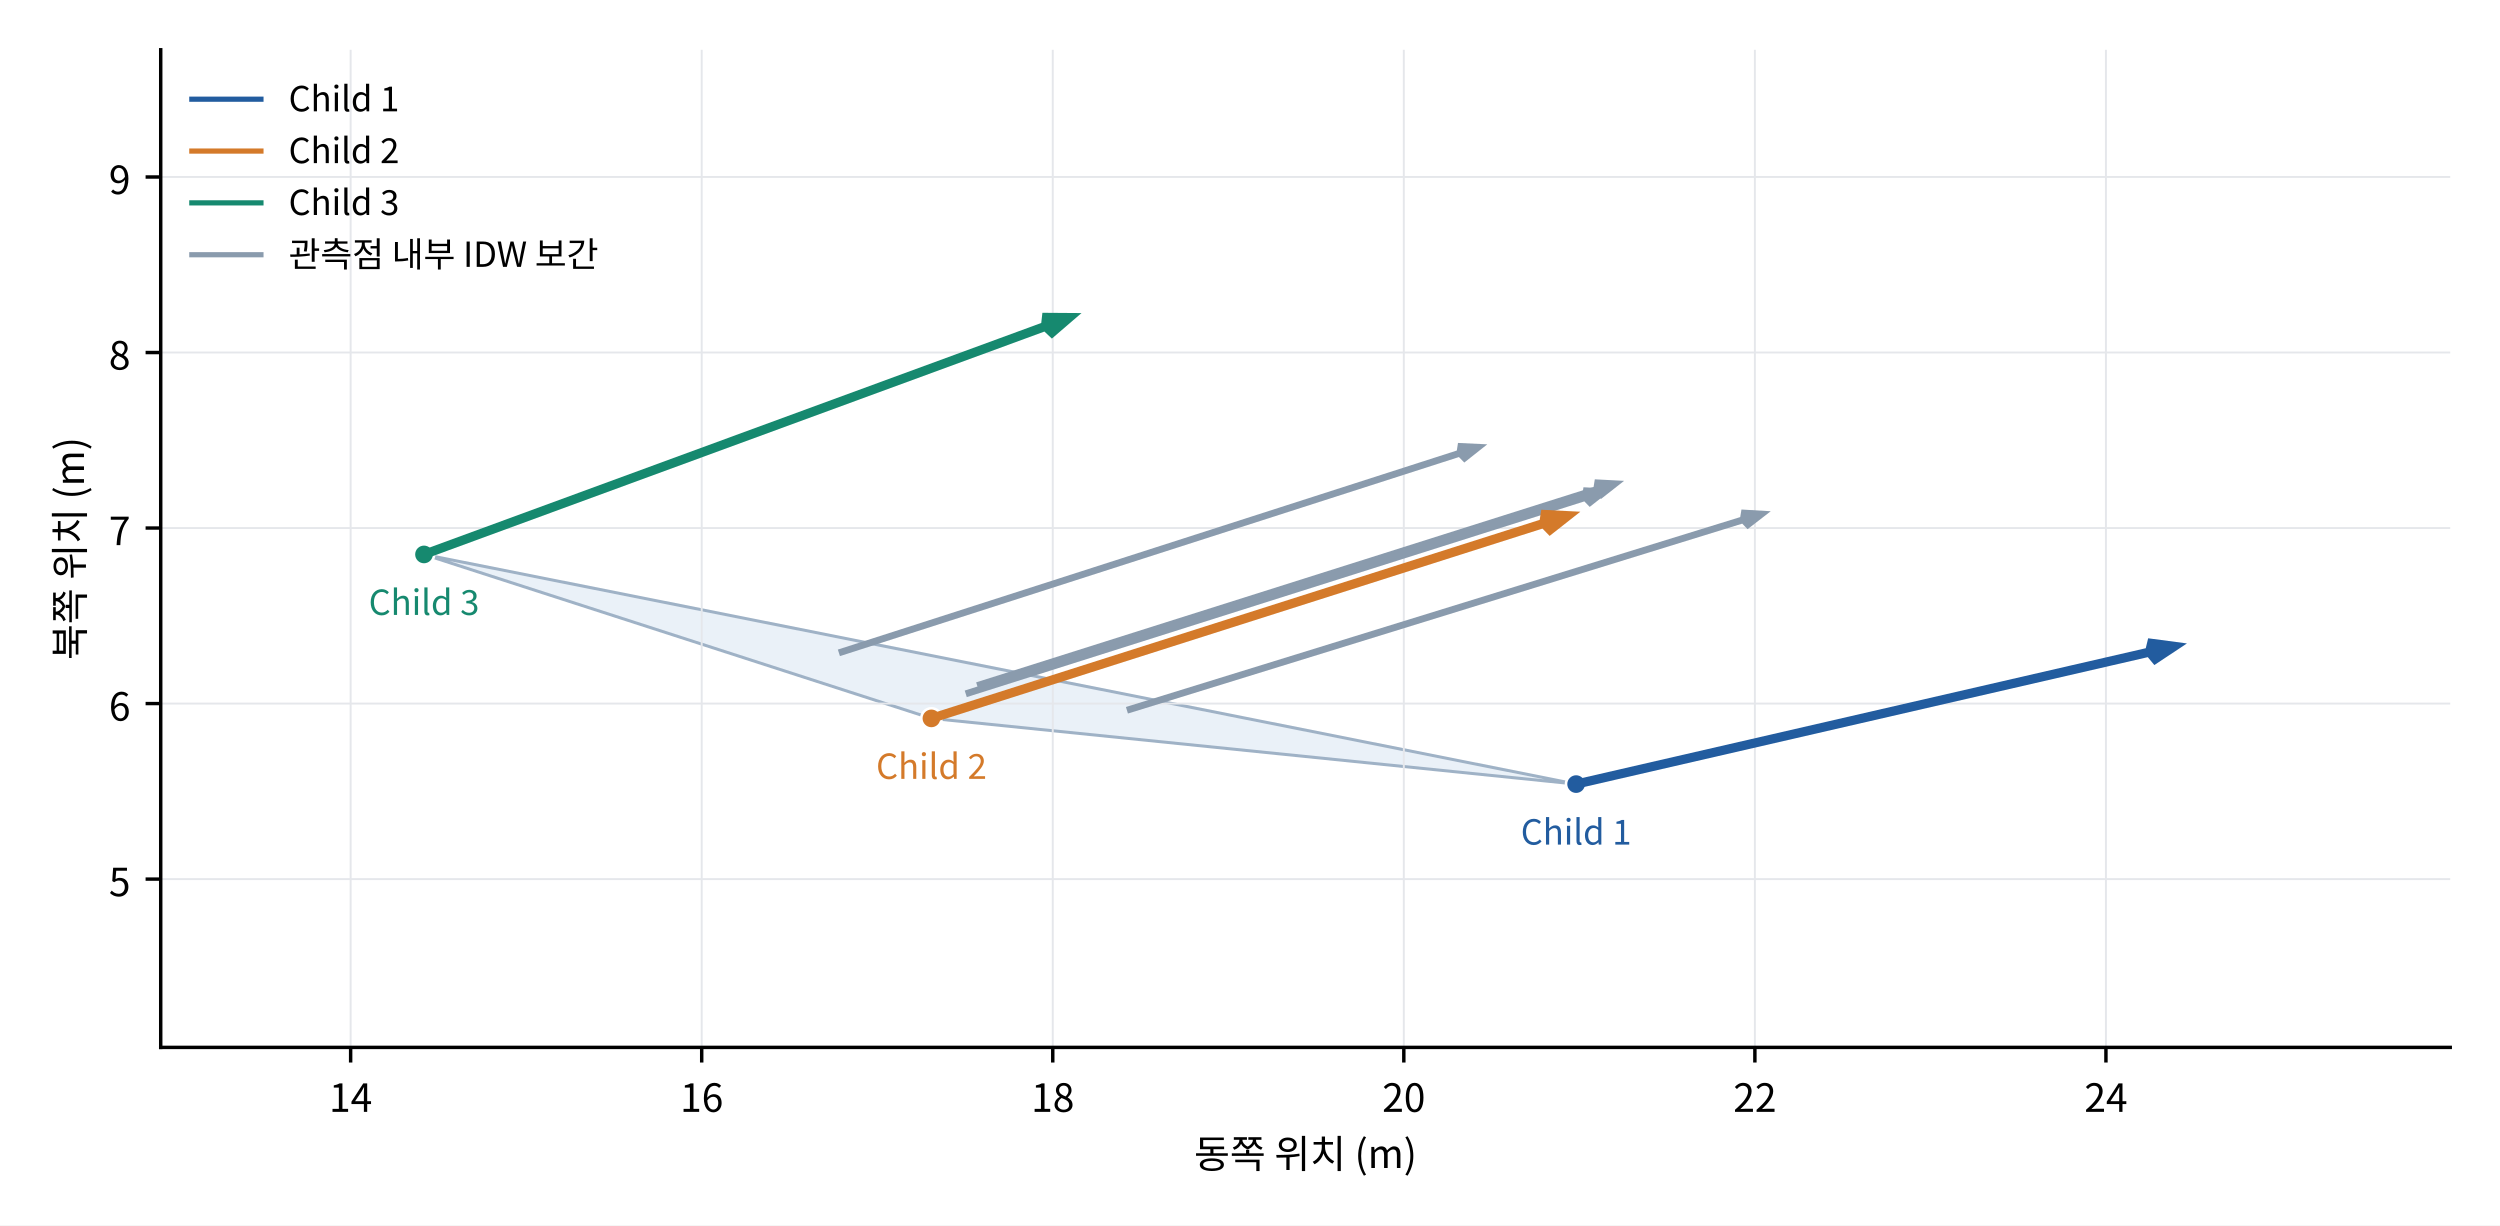
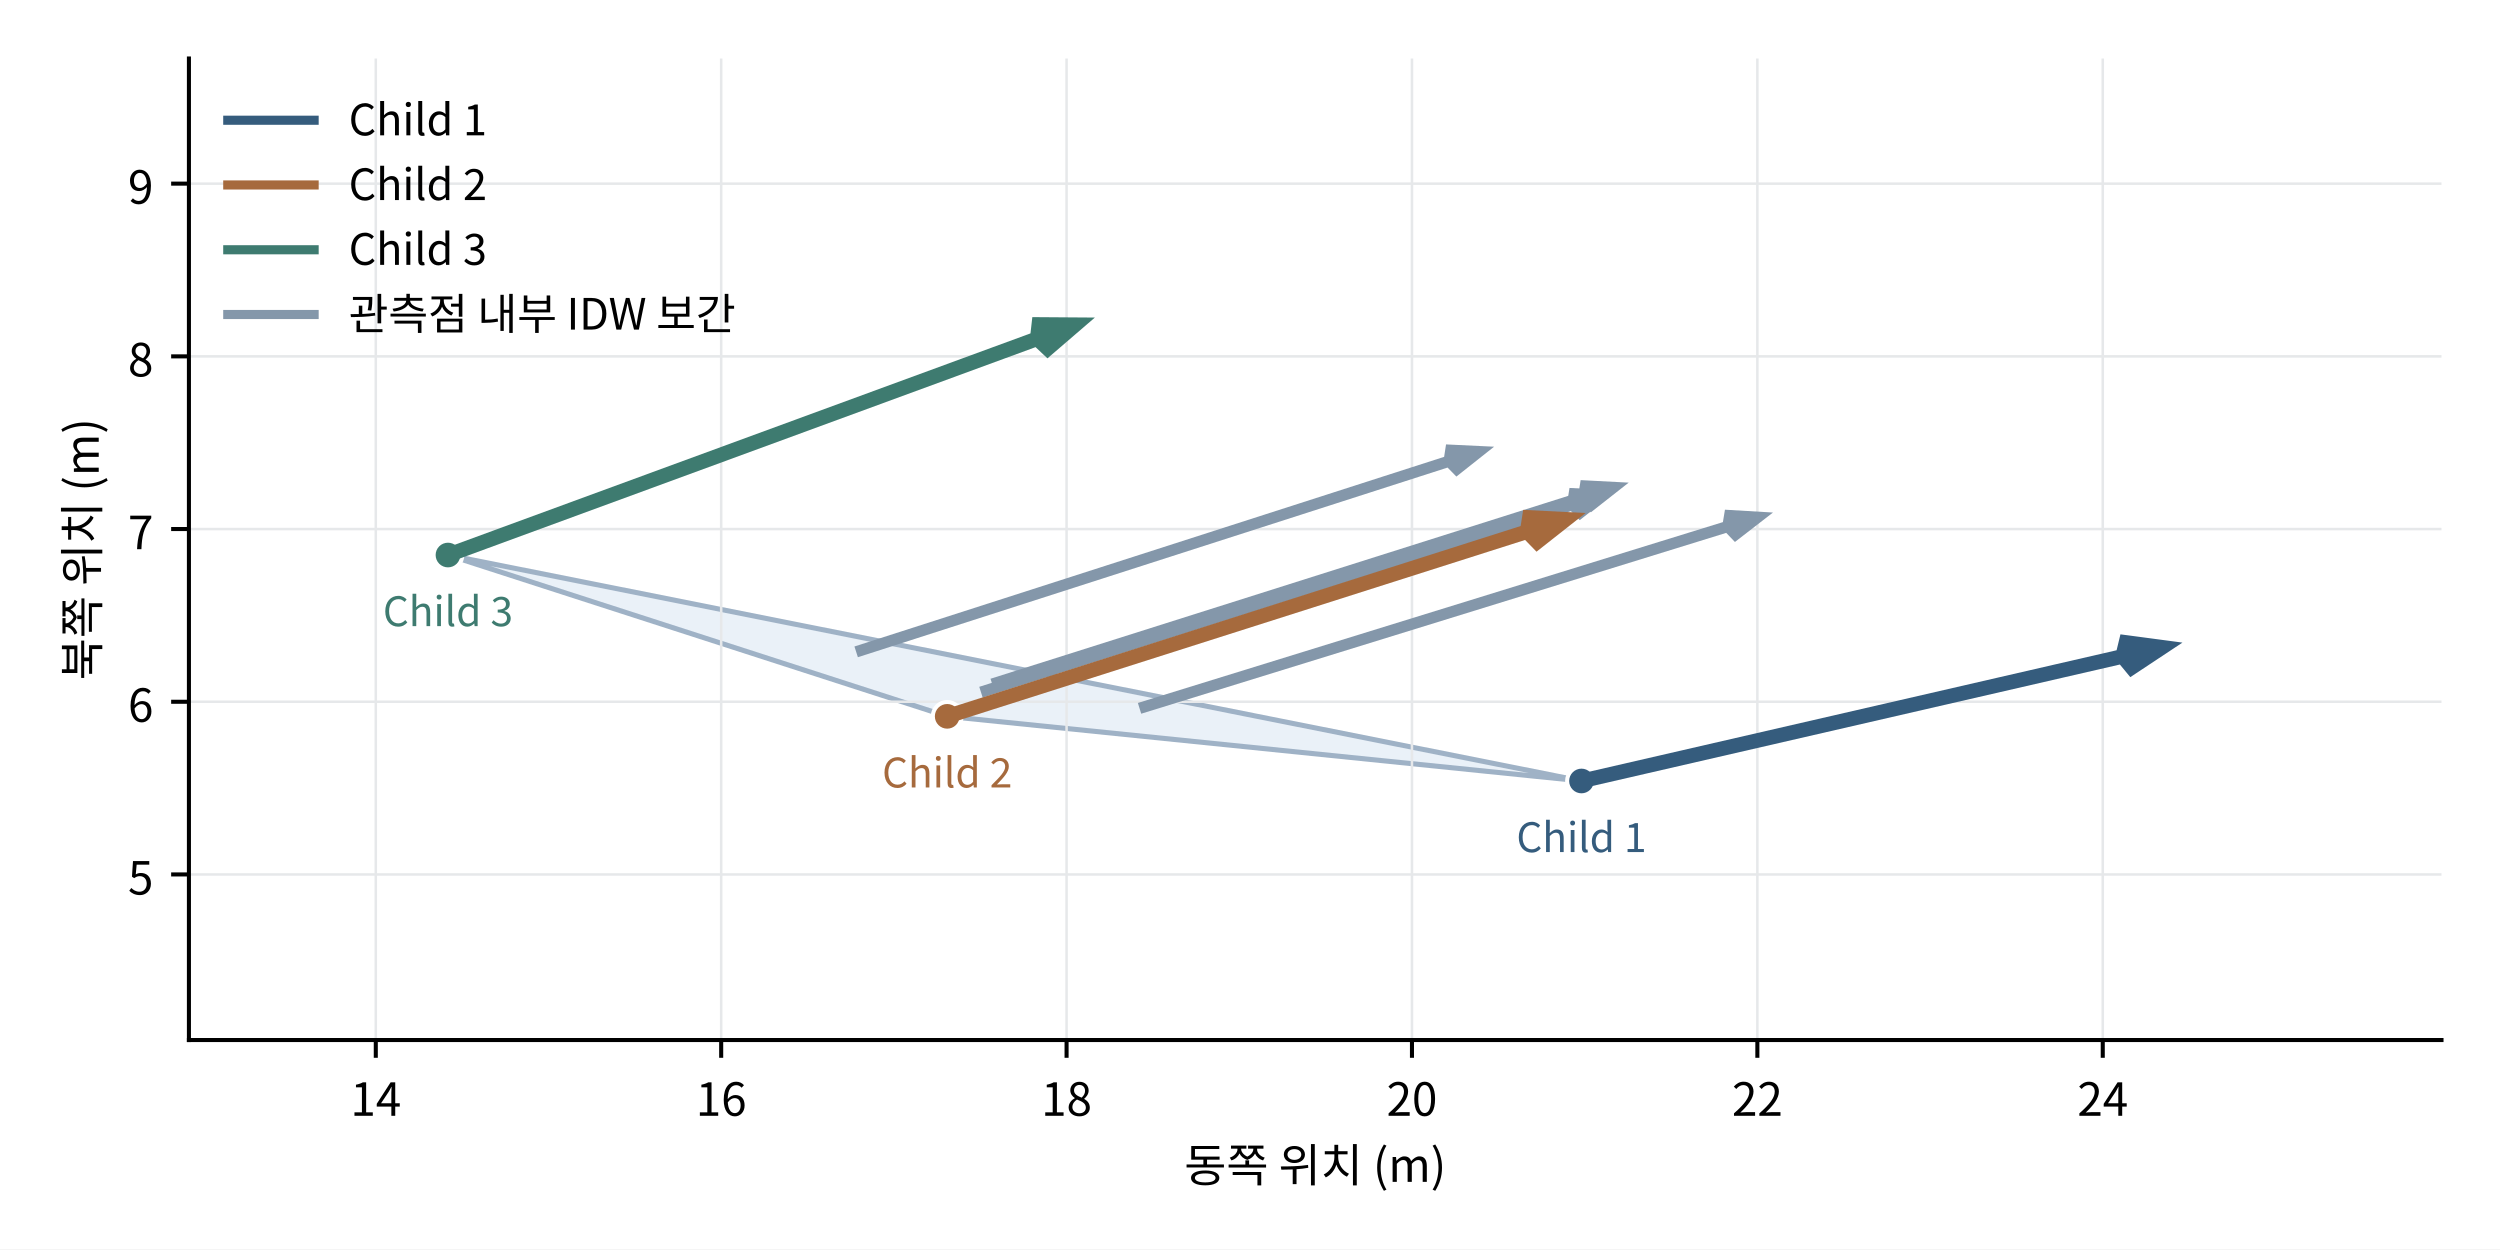
- <svg xmlns="http://www.w3.org/2000/svg" xmlns:xlink="http://www.w3.org/1999/xlink" width="578.64pt" height="283.629pt" viewBox="0 0 578.64 283.629" version="1.1">
+ <svg xmlns="http://www.w3.org/2000/svg" xmlns:xlink="http://www.w3.org/1999/xlink" width="492.24pt" height="245.982pt" viewBox="0 0 492.24 245.982" version="1.1">
  <defs>
    <style type="text/css">*{stroke-linejoin: round; stroke-linecap: butt}</style>
  </defs>
  <g id="figure_1">
    <g id="patch_1">
-       <path d="M 0 283.629  L 578.64 283.629  L 578.64 0  L 0 0  z " style="fill: #ffffff" />
+       <path d="M 0 245.982  L 492.24 245.982  L 492.24 0  L 0 0  z " style="fill: #ffffff" />
    </g>
    <g id="axes_1">
      <g id="patch_2">
-         <path d="M 37.198 242.426  L 567.12 242.426  L 567.12 11.52  L 37.198 11.52  z " style="fill: #ffffff" />
+         <path d="M 37.198 204.778  L 480.72 204.778  L 480.72 11.52  L 37.198 11.52  z " style="fill: #ffffff" />
      </g>
      <g id="patch_3">
-         <path d="M 364.802 181.485  L 215.582 166.276  L 98.139 128.328  z " clip-path="url(#p489c661dd5)" style="fill: #eaf1f8; stroke: #9fb2c6; stroke-width: 0.7; stroke-linejoin: miter" />
+         <path d="M 311.388 153.773  L 186.498 141.044  L 88.203 109.284  z " clip-path="url(#pcdd2ce36ca)" style="fill: #eaf1f8; stroke: #9fb2c6; stroke-linejoin: miter" />
      </g>
      <g id="matplotlib.axis_1">
        <g id="xtick_1">
          <g id="line2d_1">
-             <path d="M 81.158 242.426  L 81.158 11.52  " clip-path="url(#p489c661dd5)" style="fill: none; stroke: #e5e7eb; stroke-width: 0.45; stroke-linecap: square" />
+             <path d="M 73.991 204.778  L 73.991 11.52  " clip-path="url(#pcdd2ce36ca)" style="fill: none; stroke: #e6e8ea; stroke-width: 0.5; stroke-linecap: square" />
          </g>
          <g id="line2d_2">
            <defs>
-               <path id="m0feeb92405" d="M 0 0  L 0 3.5  " style="stroke: #000000; stroke-width: 0.8" />
+               <path id="ma5f410993d" d="M 0 0  L 0 3.5  " style="stroke: #000000; stroke-width: 0.8" />
            </defs>
            <g>
-               <use xlink:href="#m0feeb92405" x="81.158" y="242.426" style="stroke: #000000; stroke-width: 0.8" />
+               <use xlink:href="#ma5f410993d" x="73.991" y="204.778" style="stroke: #000000; stroke-width: 0.8" />
            </g>
          </g>
          <g id="text_1">
-             <text style="font-size: 9px; font-family: 'Noto Sans CJK KR'; text-anchor: middle" x="81.158" y="257.346" transform="rotate(-0 81.15833 257.3458)">14</text>
+             <text style="font-size: 9px; font-family: 'Noto Sans CJK KR'; text-anchor: middle" x="73.991" y="219.698" transform="rotate(-0 73.99098 219.6982)">14</text>
          </g>
        </g>
        <g id="xtick_2">
          <g id="line2d_3">
-             <path d="M 162.413 242.426  L 162.413 11.52  " clip-path="url(#p489c661dd5)" style="fill: none; stroke: #e5e7eb; stroke-width: 0.45; stroke-linecap: square" />
+             <path d="M 141.998 204.778  L 141.998 11.52  " clip-path="url(#pcdd2ce36ca)" style="fill: none; stroke: #e6e8ea; stroke-width: 0.5; stroke-linecap: square" />
          </g>
          <g id="line2d_4">
            <g>
-               <use xlink:href="#m0feeb92405" x="162.413" y="242.426" style="stroke: #000000; stroke-width: 0.8" />
+               <use xlink:href="#ma5f410993d" x="141.998" y="204.778" style="stroke: #000000; stroke-width: 0.8" />
            </g>
          </g>
          <g id="text_2">
-             <text style="font-size: 9px; font-family: 'Noto Sans CJK KR'; text-anchor: middle" x="162.413" y="257.346" transform="rotate(-0 162.4129 257.3458)">16</text>
+             <text style="font-size: 9px; font-family: 'Noto Sans CJK KR'; text-anchor: middle" x="141.998" y="219.698" transform="rotate(-0 141.9975 219.6982)">16</text>
          </g>
        </g>
        <g id="xtick_3">
          <g id="line2d_5">
-             <path d="M 243.667 242.426  L 243.667 11.52  " clip-path="url(#p489c661dd5)" style="fill: none; stroke: #e5e7eb; stroke-width: 0.45; stroke-linecap: square" />
+             <path d="M 210.004 204.778  L 210.004 11.52  " clip-path="url(#pcdd2ce36ca)" style="fill: none; stroke: #e6e8ea; stroke-width: 0.5; stroke-linecap: square" />
          </g>
          <g id="line2d_6">
            <g>
-               <use xlink:href="#m0feeb92405" x="243.667" y="242.426" style="stroke: #000000; stroke-width: 0.8" />
+               <use xlink:href="#ma5f410993d" x="210.004" y="204.778" style="stroke: #000000; stroke-width: 0.8" />
            </g>
          </g>
          <g id="text_3">
-             <text style="font-size: 9px; font-family: 'Noto Sans CJK KR'; text-anchor: middle" x="243.667" y="257.346" transform="rotate(-0 243.6674 257.3458)">18</text>
+             <text style="font-size: 9px; font-family: 'Noto Sans CJK KR'; text-anchor: middle" x="210.004" y="219.698" transform="rotate(-0 210.0041 219.6982)">18</text>
          </g>
        </g>
        <g id="xtick_4">
          <g id="line2d_7">
-             <path d="M 324.922 242.426  L 324.922 11.52  " clip-path="url(#p489c661dd5)" style="fill: none; stroke: #e5e7eb; stroke-width: 0.45; stroke-linecap: square" />
+             <path d="M 278.011 204.778  L 278.011 11.52  " clip-path="url(#pcdd2ce36ca)" style="fill: none; stroke: #e6e8ea; stroke-width: 0.5; stroke-linecap: square" />
          </g>
          <g id="line2d_8">
            <g>
-               <use xlink:href="#m0feeb92405" x="324.922" y="242.426" style="stroke: #000000; stroke-width: 0.8" />
+               <use xlink:href="#ma5f410993d" x="278.011" y="204.778" style="stroke: #000000; stroke-width: 0.8" />
            </g>
          </g>
          <g id="text_4">
-             <text style="font-size: 9px; font-family: 'Noto Sans CJK KR'; text-anchor: middle" x="324.922" y="257.346" transform="rotate(-0 324.922 257.3458)">20</text>
+             <text style="font-size: 9px; font-family: 'Noto Sans CJK KR'; text-anchor: middle" x="278.011" y="219.698" transform="rotate(-0 278.0106 219.6982)">20</text>
          </g>
        </g>
        <g id="xtick_5">
          <g id="line2d_9">
-             <path d="M 406.177 242.426  L 406.177 11.52  " clip-path="url(#p489c661dd5)" style="fill: none; stroke: #e5e7eb; stroke-width: 0.45; stroke-linecap: square" />
+             <path d="M 346.017 204.778  L 346.017 11.52  " clip-path="url(#pcdd2ce36ca)" style="fill: none; stroke: #e6e8ea; stroke-width: 0.5; stroke-linecap: square" />
          </g>
          <g id="line2d_10">
            <g>
-               <use xlink:href="#m0feeb92405" x="406.177" y="242.426" style="stroke: #000000; stroke-width: 0.8" />
+               <use xlink:href="#ma5f410993d" x="346.017" y="204.778" style="stroke: #000000; stroke-width: 0.8" />
            </g>
          </g>
          <g id="text_5">
-             <text style="font-size: 9px; font-family: 'Noto Sans CJK KR'; text-anchor: middle" x="406.177" y="257.346" transform="rotate(-0 406.1766 257.3458)">22</text>
+             <text style="font-size: 9px; font-family: 'Noto Sans CJK KR'; text-anchor: middle" x="346.017" y="219.698" transform="rotate(-0 346.0172 219.6982)">22</text>
          </g>
        </g>
        <g id="xtick_6">
          <g id="line2d_11">
-             <path d="M 487.431 242.426  L 487.431 11.52  " clip-path="url(#p489c661dd5)" style="fill: none; stroke: #e5e7eb; stroke-width: 0.45; stroke-linecap: square" />
+             <path d="M 414.024 204.778  L 414.024 11.52  " clip-path="url(#pcdd2ce36ca)" style="fill: none; stroke: #e6e8ea; stroke-width: 0.5; stroke-linecap: square" />
          </g>
          <g id="line2d_12">
            <g>
-               <use xlink:href="#m0feeb92405" x="487.431" y="242.426" style="stroke: #000000; stroke-width: 0.8" />
+               <use xlink:href="#ma5f410993d" x="414.024" y="204.778" style="stroke: #000000; stroke-width: 0.8" />
            </g>
          </g>
          <g id="text_6">
-             <text style="font-size: 9px; font-family: 'Noto Sans CJK KR'; text-anchor: middle" x="487.431" y="257.346" transform="rotate(-0 487.4311 257.3458)">24</text>
+             <text style="font-size: 9px; font-family: 'Noto Sans CJK KR'; text-anchor: middle" x="414.024" y="219.698" transform="rotate(-0 414.0238 219.6982)">24</text>
          </g>
        </g>
        <g id="text_7">
-           <text style="font-size: 9px; font-family: 'Noto Sans CJK KR'; text-anchor: middle" x="302.159" y="270.346" transform="rotate(-0 302.159 270.3458)">동쪽 위치 (m)</text>
+           <text style="font-size: 9px; font-family: 'Noto Sans CJK KR'; text-anchor: middle" x="258.959" y="232.698" transform="rotate(-0 258.959 232.6982)">동쪽 위치 (m)</text>
        </g>
      </g>
      <g id="matplotlib.axis_2">
        <g id="ytick_1">
          <g id="line2d_13">
-             <path d="M 37.198 203.473  L 567.12 203.473  " clip-path="url(#p489c661dd5)" style="fill: none; stroke: #e5e7eb; stroke-width: 0.45; stroke-linecap: square" />
+             <path d="M 37.198 172.176  L 480.72 172.176  " clip-path="url(#pcdd2ce36ca)" style="fill: none; stroke: #e6e8ea; stroke-width: 0.5; stroke-linecap: square" />
          </g>
          <g id="line2d_14">
            <defs>
-               <path id="mc56fb7f040" d="M 0 0  L -3.5 0  " style="stroke: #000000; stroke-width: 0.8" />
+               <path id="m7f0409e402" d="M 0 0  L -3.5 0  " style="stroke: #000000; stroke-width: 0.8" />
            </defs>
            <g>
-               <use xlink:href="#mc56fb7f040" x="37.198" y="203.473" style="stroke: #000000; stroke-width: 0.8" />
+               <use xlink:href="#m7f0409e402" x="37.198" y="172.176" style="stroke: #000000; stroke-width: 0.8" />
            </g>
          </g>
          <g id="text_8">
-             <text style="font-size: 9px; font-family: 'Noto Sans CJK KR'; text-anchor: end" x="30.198" y="207.433" transform="rotate(-0 30.19844 207.433)">5</text>
+             <text style="font-size: 9px; font-family: 'Noto Sans CJK KR'; text-anchor: end" x="30.198" y="176.136" transform="rotate(-0 30.19844 176.1364)">5</text>
          </g>
        </g>
        <g id="ytick_2">
          <g id="line2d_15">
-             <path d="M 37.198 162.846  L 567.12 162.846  " clip-path="url(#p489c661dd5)" style="fill: none; stroke: #e5e7eb; stroke-width: 0.45; stroke-linecap: square" />
+             <path d="M 37.198 138.173  L 480.72 138.173  " clip-path="url(#pcdd2ce36ca)" style="fill: none; stroke: #e6e8ea; stroke-width: 0.5; stroke-linecap: square" />
          </g>
          <g id="line2d_16">
            <g>
-               <use xlink:href="#mc56fb7f040" x="37.198" y="162.846" style="stroke: #000000; stroke-width: 0.8" />
+               <use xlink:href="#m7f0409e402" x="37.198" y="138.173" style="stroke: #000000; stroke-width: 0.8" />
            </g>
          </g>
          <g id="text_9">
-             <text style="font-size: 9px; font-family: 'Noto Sans CJK KR'; text-anchor: end" x="30.198" y="166.806" transform="rotate(-0 30.19844 166.8057)">6</text>
+             <text style="font-size: 9px; font-family: 'Noto Sans CJK KR'; text-anchor: end" x="30.198" y="142.133" transform="rotate(-0 30.19844 142.1331)">6</text>
          </g>
        </g>
        <g id="ytick_3">
          <g id="line2d_17">
-             <path d="M 37.198 122.218  L 567.12 122.218  " clip-path="url(#p489c661dd5)" style="fill: none; stroke: #e5e7eb; stroke-width: 0.45; stroke-linecap: square" />
+             <path d="M 37.198 104.17  L 480.72 104.17  " clip-path="url(#pcdd2ce36ca)" style="fill: none; stroke: #e6e8ea; stroke-width: 0.5; stroke-linecap: square" />
          </g>
          <g id="line2d_18">
            <g>
-               <use xlink:href="#mc56fb7f040" x="37.198" y="122.218" style="stroke: #000000; stroke-width: 0.8" />
+               <use xlink:href="#m7f0409e402" x="37.198" y="104.17" style="stroke: #000000; stroke-width: 0.8" />
            </g>
          </g>
          <g id="text_10">
-             <text style="font-size: 9px; font-family: 'Noto Sans CJK KR'; text-anchor: end" x="30.198" y="126.178" transform="rotate(-0 30.19844 126.1784)">7</text>
+             <text style="font-size: 9px; font-family: 'Noto Sans CJK KR'; text-anchor: end" x="30.198" y="108.13" transform="rotate(-0 30.19844 108.1298)">7</text>
          </g>
        </g>
        <g id="ytick_4">
          <g id="line2d_19">
-             <path d="M 37.198 81.591  L 567.12 81.591  " clip-path="url(#p489c661dd5)" style="fill: none; stroke: #e5e7eb; stroke-width: 0.45; stroke-linecap: square" />
+             <path d="M 37.198 70.167  L 480.72 70.167  " clip-path="url(#pcdd2ce36ca)" style="fill: none; stroke: #e6e8ea; stroke-width: 0.5; stroke-linecap: square" />
          </g>
          <g id="line2d_20">
            <g>
-               <use xlink:href="#mc56fb7f040" x="37.198" y="81.591" style="stroke: #000000; stroke-width: 0.8" />
+               <use xlink:href="#m7f0409e402" x="37.198" y="70.167" style="stroke: #000000; stroke-width: 0.8" />
            </g>
          </g>
          <g id="text_11">
-             <text style="font-size: 9px; font-family: 'Noto Sans CJK KR'; text-anchor: end" x="30.198" y="85.551" transform="rotate(-0 30.19844 85.55114)">8</text>
+             <text style="font-size: 9px; font-family: 'Noto Sans CJK KR'; text-anchor: end" x="30.198" y="74.127" transform="rotate(-0 30.19844 74.12652)">8</text>
          </g>
        </g>
        <g id="ytick_5">
          <g id="line2d_21">
-             <path d="M 37.198 40.964  L 567.12 40.964  " clip-path="url(#p489c661dd5)" style="fill: none; stroke: #e5e7eb; stroke-width: 0.45; stroke-linecap: square" />
+             <path d="M 37.198 36.163  L 480.72 36.163  " clip-path="url(#pcdd2ce36ca)" style="fill: none; stroke: #e6e8ea; stroke-width: 0.5; stroke-linecap: square" />
          </g>
          <g id="line2d_22">
            <g>
-               <use xlink:href="#mc56fb7f040" x="37.198" y="40.964" style="stroke: #000000; stroke-width: 0.8" />
+               <use xlink:href="#m7f0409e402" x="37.198" y="36.163" style="stroke: #000000; stroke-width: 0.8" />
            </g>
          </g>
          <g id="text_12">
-             <text style="font-size: 9px; font-family: 'Noto Sans CJK KR'; text-anchor: end" x="30.198" y="44.924" transform="rotate(-0 30.19844 44.92386)">9</text>
+             <text style="font-size: 9px; font-family: 'Noto Sans CJK KR'; text-anchor: end" x="30.198" y="40.123" transform="rotate(-0 30.19844 40.12324)">9</text>
          </g>
        </g>
        <g id="text_13">
-           <text style="font-size: 9px; font-family: 'Noto Sans CJK KR'; text-anchor: middle" x="19.44" y="126.973" transform="rotate(-90 19.44 126.9729)">북쪽 위치 (m)</text>
+           <text style="font-size: 9px; font-family: 'Noto Sans CJK KR'; text-anchor: middle" x="19.44" y="108.149" transform="rotate(-90 19.44 108.1491)">북쪽 위치 (m)</text>
        </g>
      </g>
      <g id="Quiver_1">
-         <path d="M 260.596 163.634  L 402.782 119.682  L 403.072 117.929  L 409.852 118.329  L 404.48 122.485  L 403.251 121.201  L 261.066 165.153  L 260.596 163.634  " clip-path="url(#p489c661dd5)" style="fill: #8a9bad" />
+         <path d="M 224.042 138.409  L 339.231 102.802  L 339.636 100.356  L 349.093 100.915  L 341.601 106.712  L 339.886 104.921  L 224.697 140.528  L 224.042 138.409  " clip-path="url(#pcdd2ce36ca)" style="fill: #8497aa" />
      </g>
      <g id="Quiver_2">
-         <path d="M 223.286 159.834  L 366.226 114.536  L 366.503 112.781  L 373.285 113.133  L 367.944 117.327  L 366.706 116.052  L 223.766 161.349  L 223.286 159.834  " clip-path="url(#p489c661dd5)" style="fill: #8a9bad" />
+         <path d="M 192.812 135.229  L 308.641 98.523  L 309.028 96.074  L 318.489 96.566  L 311.038 102.416  L 309.311 100.637  L 193.482 137.343  L 192.812 135.229  " clip-path="url(#pcdd2ce36ca)" style="fill: #8497aa" />
      </g>
      <g id="Quiver_3">
-         <path d="M 193.922 150.348  L 337.19 104.276  L 337.46 102.519  L 344.243 102.842  L 338.92 107.059  L 337.676 105.789  L 194.409 151.861  L 193.922 150.348  " clip-path="url(#p489c661dd5)" style="fill: #8a9bad" />
+         <path d="M 168.234 127.291  L 284.342 89.952  L 284.719 87.502  L 294.182 87.953  L 286.756 93.835  L 285.021 92.063  L 168.913 129.402  L 168.234 127.291  " clip-path="url(#pcdd2ce36ca)" style="fill: #8497aa" />
      </g>
      <g id="Quiver_4">
-         <path d="M 225.934 157.939  L 368.848 112.696  L 369.126 110.94  L 375.908 111.295  L 370.565 115.487  L 369.327 114.212  L 226.414 159.454  L 225.934 157.939  " clip-path="url(#p489c661dd5)" style="fill: #8a9bad" />
+         <path d="M 195.028 133.643  L 310.835 96.982  L 311.223 94.533  L 320.684 95.027  L 313.231 100.876  L 311.504 99.096  L 195.698 135.757  L 195.028 133.643  " clip-path="url(#pcdd2ce36ca)" style="fill: #8497aa" />
      </g>
      <g id="patch_4">
-         <path d="M 37.198 242.426  L 37.198 11.52  " style="fill: none; stroke: #000000; stroke-width: 0.8; stroke-linejoin: miter; stroke-linecap: square" />
+         <path d="M 37.198 204.778  L 37.198 11.52  " style="fill: none; stroke: #000000; stroke-width: 0.8; stroke-linejoin: miter; stroke-linecap: square" />
      </g>
      <g id="patch_5">
-         <path d="M 37.198 242.426  L 567.12 242.426  " style="fill: none; stroke: #000000; stroke-width: 0.8; stroke-linejoin: miter; stroke-linecap: square" />
+         <path d="M 37.198 204.778  L 480.72 204.778  " style="fill: none; stroke: #000000; stroke-width: 0.8; stroke-linejoin: miter; stroke-linecap: square" />
      </g>
      <g id="text_14">
-         <text style="font-size: 8px; font-family: 'Noto Sans CJK KR'; text-anchor: middle; fill: #225c9f" x="364.802" y="195.485" transform="rotate(-0 364.8016 195.4849)">Child 1</text>
+         <text style="font-size: 8px; font-family: 'Noto Sans CJK KR'; text-anchor: middle; fill: #355c7d" x="311.388" y="167.773" transform="rotate(-0 311.3882 167.7733)">Child 1</text>
      </g>
      <g id="text_15">
-         <text style="font-size: 8px; font-family: 'Noto Sans CJK KR'; text-anchor: middle; fill: #d47a2a" x="215.582" y="180.276" transform="rotate(-0 215.5819 180.2758)">Child 2</text>
+         <text style="font-size: 8px; font-family: 'Noto Sans CJK KR'; text-anchor: middle; fill: #a66a3d" x="186.498" y="155.044" transform="rotate(-0 186.4977 155.044)">Child 2</text>
      </g>
      <g id="text_16">
-         <text style="font-size: 8px; font-family: 'Noto Sans CJK KR'; text-anchor: middle; fill: #16896f" x="98.139" y="142.328" transform="rotate(-0 98.13935 142.3285)">Child 3</text>
+         <text style="font-size: 8px; font-family: 'Noto Sans CJK KR'; text-anchor: middle; fill: #3e7b70" x="88.203" y="123.284" transform="rotate(-0 88.20336 123.2836)">Child 3</text>
      </g>
      <g id="PathCollection_1">
        <defs>
-           <path id="m6f7b7585c5" d="M 0 2.345  C 0.622 2.345 1.219 2.098 1.658 1.658  C 2.098 1.219 2.345 0.622 2.345 0  C 2.345 -0.622 2.098 -1.219 1.658 -1.658  C 1.219 -2.098 0.622 -2.345 0 -2.345  C -0.622 -2.345 -1.219 -2.098 -1.658 -1.658  C -2.098 -1.219 -2.345 -0.622 -2.345 0  C -2.345 0.622 -2.098 1.219 -1.658 1.658  C -1.219 2.098 -0.622 2.345 0 2.345  z " style="stroke: #ffffff; stroke-width: 0.6" />
+           <path id="mdee90db5b2" d="M 0 2.828  C 0.75 2.828 1.47 2.53 2 2  C 2.53 1.47 2.828 0.75 2.828 0  C 2.828 -0.75 2.53 -1.47 2 -2  C 1.47 -2.53 0.75 -2.828 0 -2.828  C -0.75 -2.828 -1.47 -2.53 -2 -2  C -2.53 -1.47 -2.828 -0.75 -2.828 0  C -2.828 0.75 -2.53 1.47 -2 2  C -1.47 2.53 -0.75 2.828 0 2.828  z " style="stroke: #ffffff; stroke-width: 0.8" />
        </defs>
-         <g clip-path="url(#p489c661dd5)">
-           <use xlink:href="#m6f7b7585c5" x="364.802" y="181.485" style="fill: #225c9f; stroke: #ffffff; stroke-width: 0.6" />
+         <g clip-path="url(#pcdd2ce36ca)">
+           <use xlink:href="#mdee90db5b2" x="311.388" y="153.773" style="fill: #355c7d; stroke: #ffffff; stroke-width: 0.8" />
        </g>
      </g>
      <g id="PathCollection_2">
        <defs>
-           <path id="m2a9069a85c" d="M 0 2.345  C 0.622 2.345 1.219 2.098 1.658 1.658  C 2.098 1.219 2.345 0.622 2.345 0  C 2.345 -0.622 2.098 -1.219 1.658 -1.658  C 1.219 -2.098 0.622 -2.345 0 -2.345  C -0.622 -2.345 -1.219 -2.098 -1.658 -1.658  C -2.098 -1.219 -2.345 -0.622 -2.345 0  C -2.345 0.622 -2.098 1.219 -1.658 1.658  C -1.219 2.098 -0.622 2.345 0 2.345  z " style="stroke: #ffffff; stroke-width: 0.6" />
+           <path id="m8a47b05d12" d="M 0 2.828  C 0.75 2.828 1.47 2.53 2 2  C 2.53 1.47 2.828 0.75 2.828 0  C 2.828 -0.75 2.53 -1.47 2 -2  C 1.47 -2.53 0.75 -2.828 0 -2.828  C -0.75 -2.828 -1.47 -2.53 -2 -2  C -2.53 -1.47 -2.828 -0.75 -2.828 0  C -2.828 0.75 -2.53 1.47 -2 2  C -1.47 2.53 -0.75 2.828 0 2.828  z " style="stroke: #ffffff; stroke-width: 0.8" />
        </defs>
-         <g clip-path="url(#p489c661dd5)">
-           <use xlink:href="#m2a9069a85c" x="215.582" y="166.276" style="fill: #d47a2a; stroke: #ffffff; stroke-width: 0.6" />
+         <g clip-path="url(#pcdd2ce36ca)">
+           <use xlink:href="#m8a47b05d12" x="186.498" y="141.044" style="fill: #a66a3d; stroke: #ffffff; stroke-width: 0.8" />
        </g>
      </g>
      <g id="PathCollection_3">
        <defs>
-           <path id="m8a839f98e1" d="M 0 2.345  C 0.622 2.345 1.219 2.098 1.658 1.658  C 2.098 1.219 2.345 0.622 2.345 0  C 2.345 -0.622 2.098 -1.219 1.658 -1.658  C 1.219 -2.098 0.622 -2.345 0 -2.345  C -0.622 -2.345 -1.219 -2.098 -1.658 -1.658  C -2.098 -1.219 -2.345 -0.622 -2.345 0  C -2.345 0.622 -2.098 1.219 -1.658 1.658  C -1.219 2.098 -0.622 2.345 0 2.345  z " style="stroke: #ffffff; stroke-width: 0.6" />
+           <path id="mfe9f8902a6" d="M 0 2.828  C 0.75 2.828 1.47 2.53 2 2  C 2.53 1.47 2.828 0.75 2.828 0  C 2.828 -0.75 2.53 -1.47 2 -2  C 1.47 -2.53 0.75 -2.828 0 -2.828  C -0.75 -2.828 -1.47 -2.53 -2 -2  C -2.53 -1.47 -2.828 -0.75 -2.828 0  C -2.828 0.75 -2.53 1.47 -2 2  C -1.47 2.53 -0.75 2.828 0 2.828  z " style="stroke: #ffffff; stroke-width: 0.8" />
        </defs>
-         <g clip-path="url(#p489c661dd5)">
-           <use xlink:href="#m8a839f98e1" x="98.139" y="128.328" style="fill: #16896f; stroke: #ffffff; stroke-width: 0.6" />
+         <g clip-path="url(#pcdd2ce36ca)">
+           <use xlink:href="#mfe9f8902a6" x="88.203" y="109.284" style="fill: #3e7b70; stroke: #ffffff; stroke-width: 0.8" />
        </g>
      </g>
      <g id="Quiver_5">
-         <path d="M 364.564 180.452  L 496.645 150.037  L 497.203 147.734  L 506.179 148.93  L 498.63 153.931  L 497.121 152.103  L 365.039 182.518  L 364.564 180.452  " clip-path="url(#p489c661dd5)" style="fill: #225c9f" />
+         <path d="M 311.065 152.369  L 416.749 128.033  L 417.507 124.9  L 429.715 126.526  L 419.448 133.328  L 417.396 130.842  L 311.712 155.178  L 311.065 152.369  " clip-path="url(#pcdd2ce36ca)" style="fill: #355c7d" />
      </g>
      <g id="Quiver_6">
-         <path d="M 215.26 165.266  L 356.37 120.324  L 356.737 117.983  L 365.781 118.44  L 358.667 124.042  L 357.014 122.344  L 215.904 167.286  L 215.26 165.266  " clip-path="url(#p489c661dd5)" style="fill: #d47a2a" />
+         <path d="M 186.06 139.671  L 299.409 103.57  L 299.908 100.386  L 312.208 101.007  L 302.532 108.627  L 300.284 106.317  L 186.935 142.417  L 186.06 139.671  " clip-path="url(#pcdd2ce36ca)" style="fill: #a66a3d" />
      </g>
      <g id="Quiver_7">
-         <path d="M 97.774 127.334  L 241.004 74.753  L 241.269 72.398  L 250.324 72.461  L 243.46 78.368  L 241.735 76.743  L 98.505 129.323  L 97.774 127.334  " clip-path="url(#p489c661dd5)" style="fill: #16896f" />
+         <path d="M 87.707 107.93  L 202.9 65.642  L 203.26 62.439  L 215.575 62.525  L 206.24 70.558  L 203.894 68.349  L 88.7 110.637  L 87.707 107.93  " clip-path="url(#pcdd2ce36ca)" style="fill: #3e7b70" />
      </g>
      <g id="legend_1">
        <g id="line2d_23">
-           <path d="M 44.398 22.96  L 52.398 22.96  L 60.398 22.96  " style="fill: none; stroke: #225c9f; stroke-width: 1.2; stroke-linecap: square" />
+           <path d="M 44.848 23.675  L 53.348 23.675  L 61.848 23.675  " style="fill: none; stroke: #355c7d; stroke-width: 1.8; stroke-linecap: square" />
        </g>
        <g id="text_17">
-           <text style="font-size: 8px; font-family: 'Noto Sans CJK KR'; text-anchor: start" x="66.798" y="25.76" transform="rotate(-0 66.79844 25.76)">Child 1</text>
+           <text style="font-size: 8.5px; font-family: 'Noto Sans CJK KR'; text-anchor: start" x="68.648" y="26.65" transform="rotate(-0 68.64844 26.65)">Child 1</text>
        </g>
        <g id="line2d_24">
-           <path d="M 44.398 34.96  L 52.398 34.96  L 60.398 34.96  " style="fill: none; stroke: #d47a2a; stroke-width: 1.2; stroke-linecap: square" />
+           <path d="M 44.848 36.425  L 53.348 36.425  L 61.848 36.425  " style="fill: none; stroke: #a66a3d; stroke-width: 1.8; stroke-linecap: square" />
        </g>
        <g id="text_18">
-           <text style="font-size: 8px; font-family: 'Noto Sans CJK KR'; text-anchor: start" x="66.798" y="37.76" transform="rotate(-0 66.79844 37.76)">Child 2</text>
+           <text style="font-size: 8.5px; font-family: 'Noto Sans CJK KR'; text-anchor: start" x="68.648" y="39.4" transform="rotate(-0 68.64844 39.4)">Child 2</text>
        </g>
        <g id="line2d_25">
-           <path d="M 44.398 46.96  L 52.398 46.96  L 60.398 46.96  " style="fill: none; stroke: #16896f; stroke-width: 1.2; stroke-linecap: square" />
+           <path d="M 44.848 49.175  L 53.348 49.175  L 61.848 49.175  " style="fill: none; stroke: #3e7b70; stroke-width: 1.8; stroke-linecap: square" />
        </g>
        <g id="text_19">
-           <text style="font-size: 8px; font-family: 'Noto Sans CJK KR'; text-anchor: start" x="66.798" y="49.76" transform="rotate(-0 66.79844 49.76)">Child 3</text>
+           <text style="font-size: 8.5px; font-family: 'Noto Sans CJK KR'; text-anchor: start" x="68.648" y="52.15" transform="rotate(-0 68.64844 52.15)">Child 3</text>
        </g>
        <g id="line2d_26">
-           <path d="M 44.398 58.96  L 52.398 58.96  L 60.398 58.96  " style="fill: none; stroke: #8a9bad; stroke-width: 1.2; stroke-linecap: square" />
+           <path d="M 44.848 61.925  L 53.348 61.925  L 61.848 61.925  " style="fill: none; stroke: #8497aa; stroke-width: 1.8; stroke-linecap: square" />
        </g>
        <g id="text_20">
-           <text style="font-size: 8px; font-family: 'Noto Sans CJK KR'; text-anchor: start" x="66.798" y="61.76" transform="rotate(-0 66.79844 61.76)">관측점 내부 IDW 보간</text>
+           <text style="font-size: 8.5px; font-family: 'Noto Sans CJK KR'; text-anchor: start" x="68.648" y="64.9" transform="rotate(-0 68.64844 64.9)">관측점 내부 IDW 보간</text>
        </g>
      </g>
    </g>
  </g>
  <defs>
-     <clipPath id="p489c661dd5">
-       <rect x="37.198" y="11.52" width="529.921" height="230.906" />
+     <clipPath id="pcdd2ce36ca">
+       <rect x="37.198" y="11.52" width="443.521" height="193.258" />
    </clipPath>
  </defs>
</svg>
